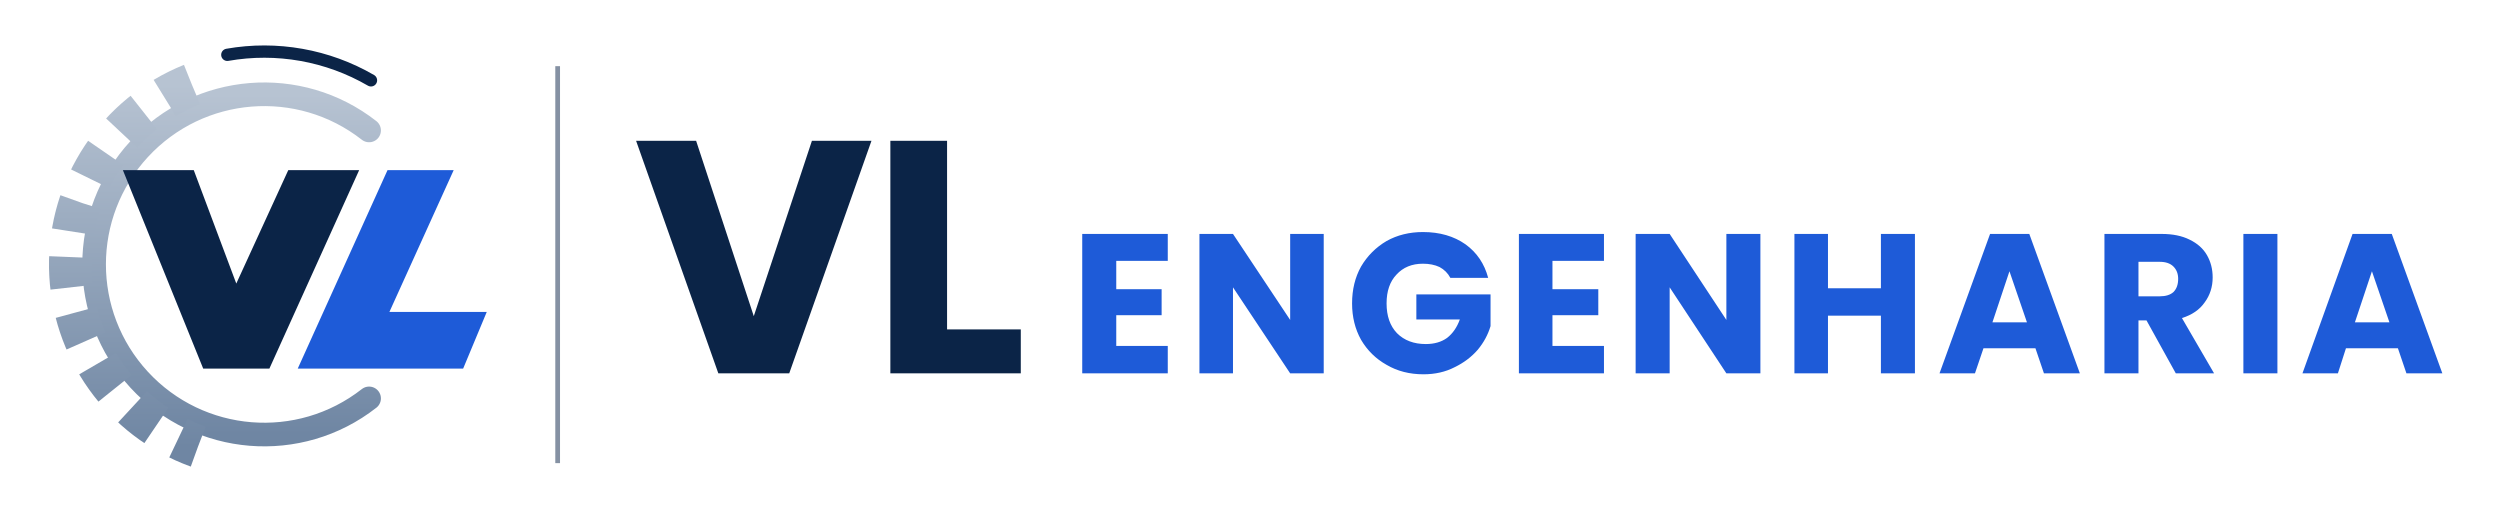
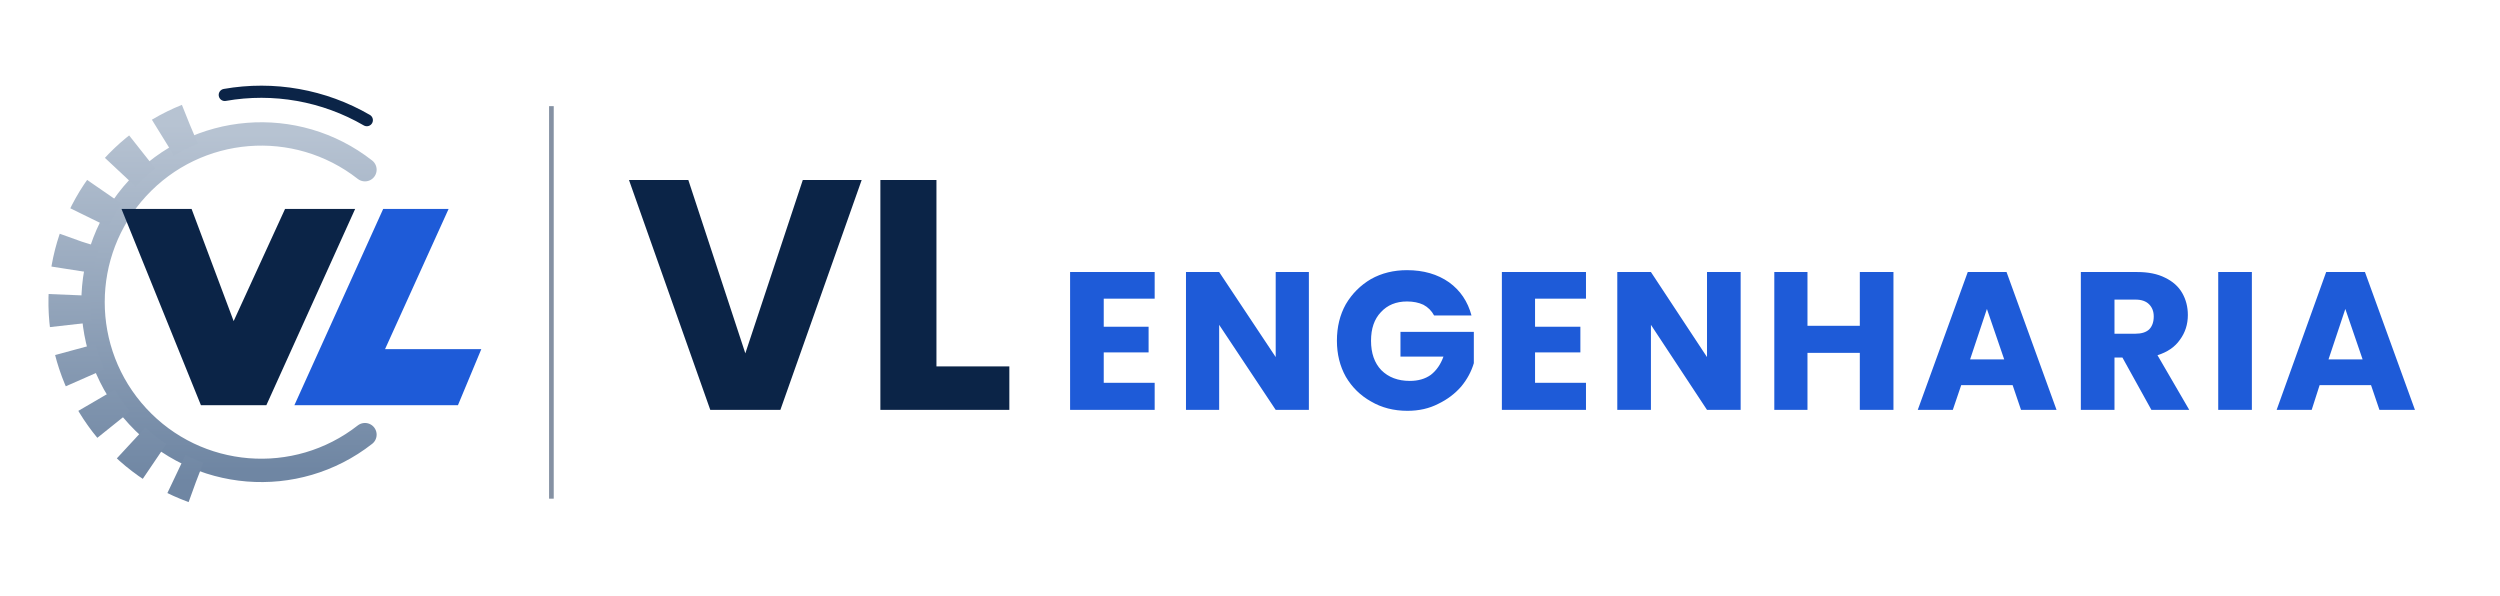
- <svg xmlns="http://www.w3.org/2000/svg" width="529" height="112" viewBox="0 -6 529 112" overflow="visible" role="img" aria-label="VL Engenharia, inspeções, laudos técnicos, engenharia mecânica">
+ <svg xmlns="http://www.w3.org/2000/svg" width="529" height="126" viewBox="0 -14 535 126" overflow="visible" role="img" aria-label="VL Engenharia, inspeções, laudos técnicos, engenharia mecânica">
  <g transform="translate(6 0)">
    <defs>
      <linearGradient id="c" x1="0" y1="0" x2="0" y2="1">
        <stop offset="0" stop-color="#B7C3D2" />
        <stop offset="1" stop-color="#6F86A3" />
      </linearGradient>
    </defs>
    <path d="M72.1 21.6A36 36 0 1 0 72.1 78.3" fill="none" stroke="url(#c)" stroke-width="5" stroke-linecap="round" />
    <path d="M34.6 11.9A41 41 0 0 0 35.9 88.5" fill="none" stroke="url(#c)" stroke-width="9" pathLength="100" stroke-dasharray="6.4 5.4" />
    <path d="M72.5 11.0A45 45 0 0 0 42.1 5.6" fill="none" stroke="#0B2447" stroke-width="2.6" stroke-linecap="round" />
    <path d="M20 30H35L44 54L55 30H70L51 72H37Z" fill="#0B2447" />
    <path d="M76 30H90L76.4 60H97L92 72H57Z" fill="#1E5BD8" />
  </g>
  <path d="M118 8V92" stroke="#0B2447" stroke-width="1" opacity=".5" />
  <path d="M184.4 23.8 167.0 73.0H152.0L134.6 23.8H147.3L159.5 60.9L171.8 23.8ZM200.4 63.7H216.0V73.0H188.4V23.8H200.4Z" fill="#0B2447" />
  <path d="M236.2 49.2V55.2H245.8V60.7H236.2V67.2H247.1V73.0H229.0V43.5H247.1V49.2ZM280.1 73.0H273.0L260.9 54.8V73.0H253.8V43.5H260.9L273.0 61.7V43.5H280.1ZM306.9 52.8Q306.1 51.3 304.6 50.5Q303.1 49.8 301.1 49.8Q297.6 49.8 295.5 52.1Q293.4 54.3 293.4 58.2Q293.4 62.2 295.6 64.5Q297.9 66.8 301.7 66.8Q304.4 66.8 306.2 65.5Q308.0 64.1 308.9 61.6H299.7V56.3H315.4V63.0Q314.6 65.7 312.7 68.0Q310.7 70.3 307.8 71.7Q304.9 73.2 301.2 73.2Q296.8 73.2 293.4 71.2Q290.0 69.3 288.0 65.9Q286.1 62.5 286.1 58.2Q286.1 53.8 288.0 50.4Q290.0 47.0 293.4 45.0Q296.8 43.1 301.1 43.1Q306.4 43.1 310.1 45.7Q313.7 48.3 314.9 52.8ZM328.5 49.2V55.2H338.2V60.7H328.5V67.2H339.4V73.0H321.4V43.5H339.4V49.2ZM372.5 73.0H365.3L353.3 54.8V73.0H346.1V43.5H353.3L365.3 61.7V43.5H372.5ZM405.2 43.5V73.0H398.0V60.8H386.8V73.0H379.7V43.5H386.8V55.0H398.0V43.5ZM430.7 67.7H419.7L417.9 73.0H410.4L421.1 43.5H429.4L440.1 73.0H432.5ZM428.9 62.2 425.2 51.4 421.6 62.2ZM460.4 73.0 454.2 61.8H452.5V73.0H445.3V43.5H457.4Q460.9 43.5 463.3 44.7Q465.8 45.9 467.0 48.0Q468.2 50.1 468.2 52.7Q468.2 55.7 466.5 58.0Q464.9 60.3 461.7 61.3L468.5 73.0ZM452.5 56.7H457.0Q458.9 56.7 459.9 55.8Q460.9 54.8 460.9 53.0Q460.9 51.4 459.9 50.4Q458.9 49.4 457.0 49.4H452.5ZM481.9 43.5V73.0H474.7V43.5ZM507.4 67.7H496.4L494.7 73.0H487.2L497.8 43.5H506.1L516.8 73.0H509.2ZM505.6 62.2 501.9 51.4 498.3 62.2Z" fill="#1E5BD8" />
</svg>
